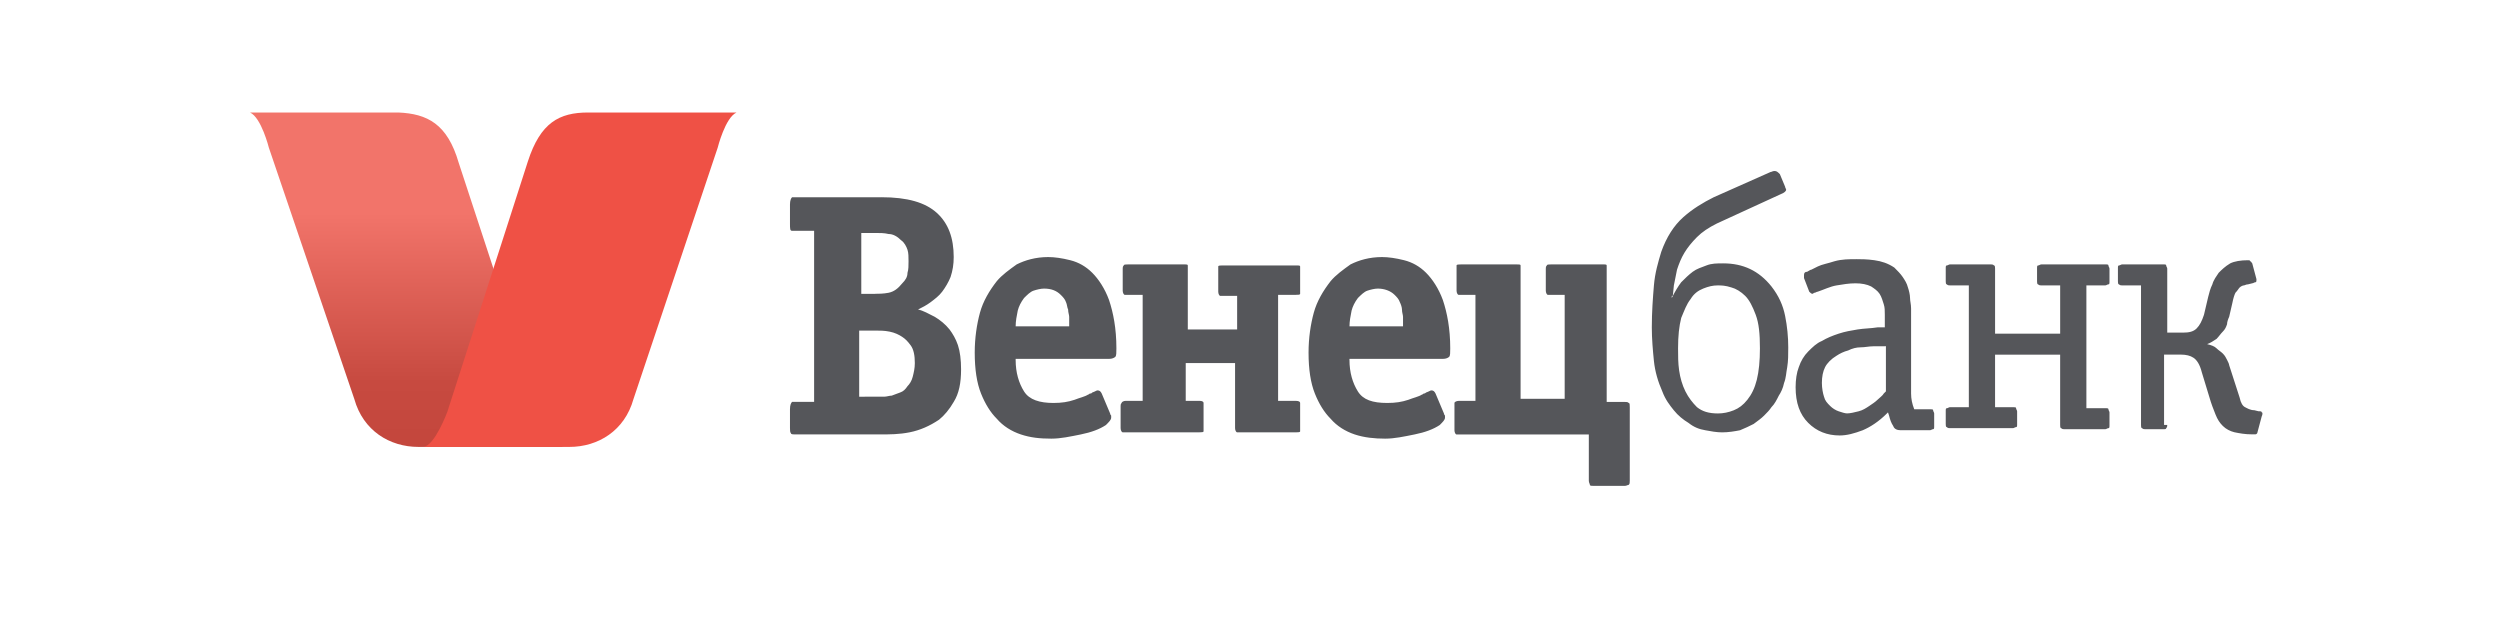
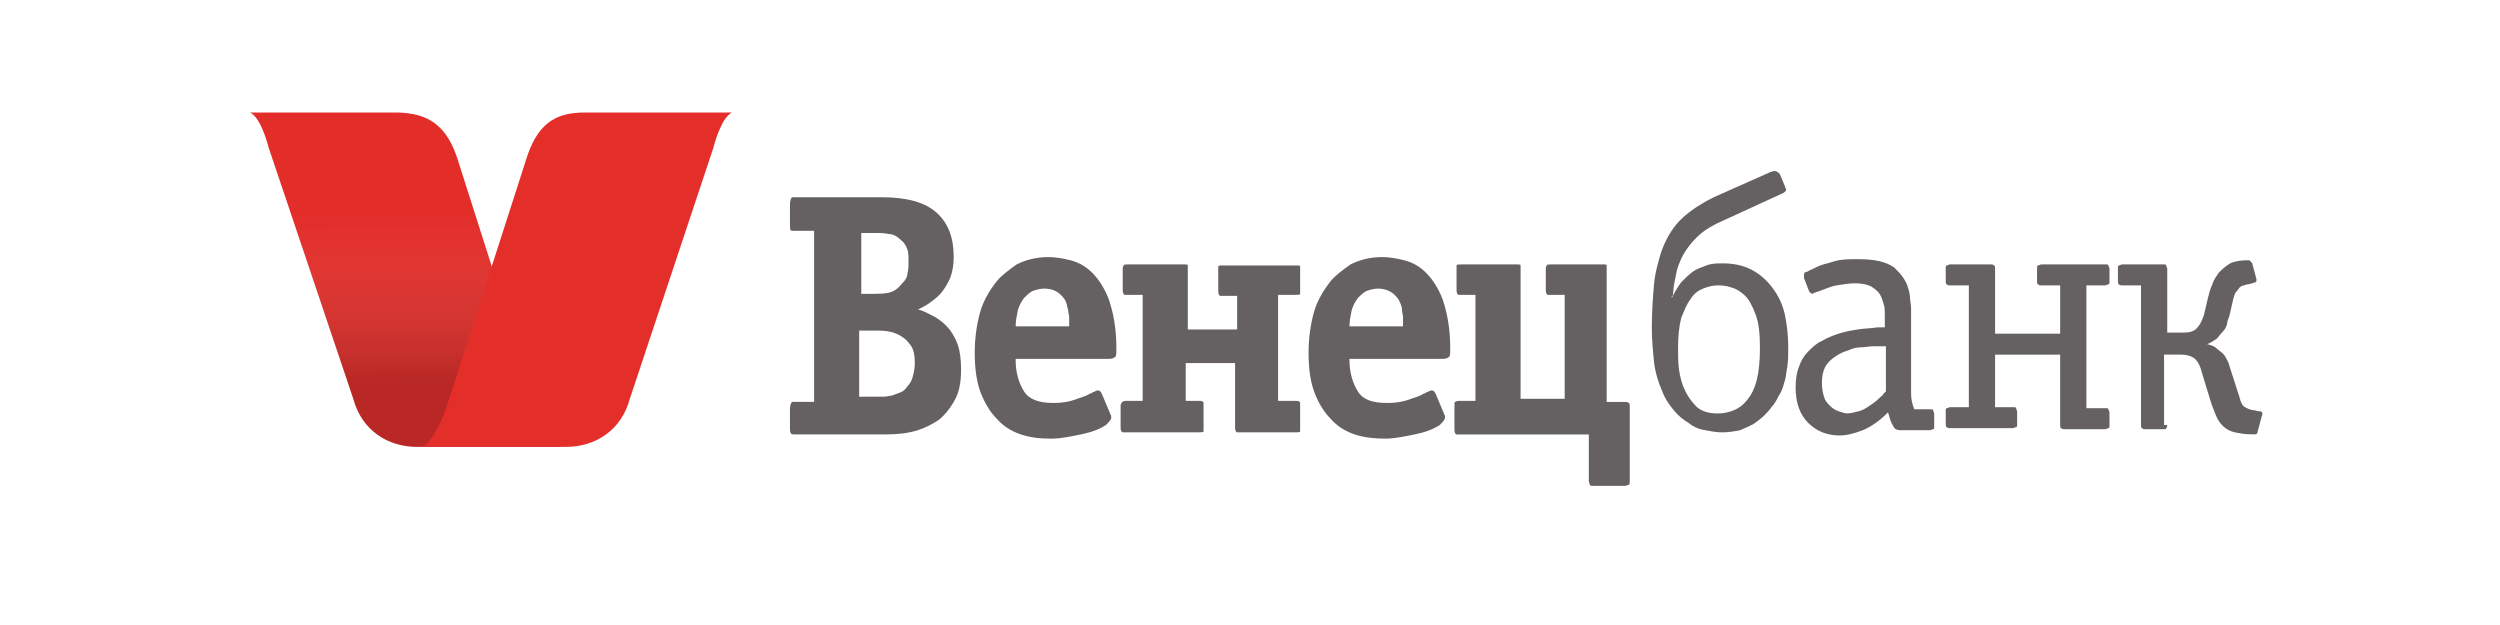
<svg xmlns="http://www.w3.org/2000/svg" viewBox="0 0 200 50">
-   <path fill="#55565A" d="M70.502 15.778c2.099 0 3.527.419 4.451 1.259.923.84 1.344 2.016 1.344 3.527 0 .587-.084 1.091-.251 1.595-.168.419-.419.84-.672 1.176-.251.336-.587.587-.923.84-.336.251-.672.419-1.008.587.419.083.84.336 1.344.587.419.252.84.587 1.176 1.008.251.336.504.755.672 1.259.168.504.251 1.176.251 1.931 0 1.091-.168 1.931-.587 2.603-.336.587-.755 1.091-1.176 1.427-.755.504-1.512.84-2.352 1.008-.84.168-1.595.168-2.352.168h-6.719c-.252 0-.419 0-.419-.084-.083-.084-.083-.252-.083-.419v-1.512c0-.336.083-.504.168-.587h1.763V18.465h-1.763c-.168 0-.168-.168-.168-.587v-1.512c0-.336.083-.504.168-.587H70.502v-.001Zm-.504 7.726c.252 0 .672 0 1.091-.083.419-.084.755-.336 1.091-.755.251-.251.419-.504.419-.84.084-.252.084-.587.084-.923s0-.672-.084-.923c-.084-.252-.252-.587-.504-.755-.336-.336-.672-.504-1.008-.504-.336-.083-.672-.083-1.008-.083h-1.176v4.871h1.093v-.003Zm.168 8.23h.587c.168 0 .419-.084.587-.084.251-.083.419-.168.672-.251.252-.084.419-.251.587-.504.168-.168.336-.419.419-.755.084-.336.168-.672.168-1.091 0-.587-.084-1.091-.336-1.427-.251-.336-.419-.504-.672-.672-.252-.168-.587-.336-1.008-.419-.419-.084-.755-.084-1.091-.084h-1.344v5.29c.002-.003 1.429-.003 1.429-.003Zm11.086-2.939c0 1.008.251 1.848.672 2.519.42.672 1.259.923 2.352.923.672 0 1.176-.084 1.68-.251.419-.168.84-.252 1.091-.419.084 0 .084-.084.168-.084.084 0 .083 0 .168-.084.252-.084.336-.168.419-.168.168 0 .252.084.336.252l.672 1.595s0 .084.084.168v.168c0 .168-.168.336-.419.587-.504.336-1.176.587-2.016.755-.84.168-1.595.336-2.352.336-.923 0-1.68-.084-2.435-.336-.755-.252-1.427-.672-1.931-1.259-.504-.504-.923-1.176-1.259-2.016-.336-.84-.504-1.931-.504-3.275 0-1.176.168-2.267.419-3.191.251-.923.755-1.763 1.344-2.519.419-.504 1.008-.923 1.595-1.344.672-.336 1.512-.587 2.519-.587.504 0 1.091.083 1.763.251.672.168 1.259.504 1.763 1.008.504.504 1.008 1.259 1.344 2.183.336 1.008.587 2.267.587 3.863 0 .336 0 .587-.084.672-.084.084-.251.168-.504.168H81.252v.083Zm4.283-2.604v-.839c0-.168-.085-.336-.085-.587-.084-.168-.084-.419-.168-.587-.083-.251-.251-.419-.419-.587-.336-.336-.755-.504-1.344-.504-.251 0-.587.084-.84.168-.252.084-.504.336-.755.587-.252.336-.419.672-.504 1.008-.084.419-.168.84-.168 1.259h4.283v.083Zm6.047-2.603H89.985c-.084 0-.168-.168-.168-.336v-1.763c0-.084 0-.168.084-.252 0-.084.168-.084.336-.084h4.451c.251 0 .336 0 .336.084v5.122h3.947v-2.687h-1.343c-.084 0-.168-.168-.168-.336v-2.016c0-.084.168-.084.336-.084h5.879c.251 0 .336 0 .336.084v2.183c0 .084-.168.084-.336.084h-1.427v8.482h1.427c.251 0 .336.084.336.168V34.503c0 .084-.168.084-.336.084h-4.702c-.084 0-.168-.168-.168-.336V29.044h-3.947v3.023h1.091c.252 0 .336.084.336.168v2.266c0 .084-.168.084-.336.084H89.817c-.084 0-.168-.168-.168-.336v-1.763c0-.083 0-.168.084-.251 0-.084.168-.168.336-.168h1.344v-8.482h.169v.004Zm16.376 5.207c0 1.008.252 1.848.672 2.519.42.672 1.176.923 2.352.923.672 0 1.176-.084 1.679-.251.42-.168.84-.252 1.092-.419.083 0 .083-.084.168-.084 0 0 .083 0 .168-.084.252-.084.336-.168.419-.168.168 0 .251.084.336.252l.672 1.595s0 .084.083.168v.168c0 .168-.168.336-.419.587-.504.336-1.176.587-2.016.755-.839.168-1.595.336-2.351.336-.84 0-1.68-.084-2.435-.336-.756-.253-1.427-.672-1.931-1.259-.504-.504-.924-1.176-1.259-2.016-.336-.84-.504-1.931-.504-3.275 0-1.176.168-2.267.419-3.191.252-.923.755-1.763 1.344-2.519.419-.504 1.008-.923 1.595-1.344.672-.336 1.512-.587 2.519-.587.504 0 1.092.083 1.764.251.671.168 1.259.504 1.763 1.008s1.007 1.259 1.343 2.183c.336 1.008.588 2.267.588 3.863 0 .336 0 .587-.084.672-.083.084-.251.168-.504.168h-7.474v.083h.001Zm4.284-2.604v-.839c0-.168-.084-.336-.084-.587 0-.168-.084-.419-.168-.587-.084-.251-.252-.419-.42-.587-.336-.336-.84-.504-1.344-.504-.251 0-.587.084-.839.168-.252.084-.504.336-.756.587-.251.336-.419.672-.504 1.008-.083.419-.168.84-.168 1.259h4.283v.083Zm6.047-2.603H116.693c-.084 0-.168-.168-.168-.336V21.238c0-.084.168-.084.336-.084h4.45c.252 0 .336 0 .336.084v10.664h3.527v-8.314h-1.342c-.084 0-.168-.168-.168-.336v-1.763c0-.084 0-.168.084-.252 0-.084.168-.084.336-.084h4.115c.251 0 .336 0 .336.084v10.917h1.427c.168 0 .251 0 .336.084.084 0 .084.168.084.336v5.879c0 .168 0 .252-.084.336-.085 0-.168.083-.336.083h-2.435c-.168 0-.336 0-.336-.083 0-.084-.085-.168-.085-.336v-3.695h-10.581c-.084 0-.168-.168-.168-.336v-2.183c0-.084.168-.168.336-.168h1.343v-8.482h.252v-.001Zm15.452.252c.251-.504.503-.923.755-1.259.336-.336.587-.587.923-.84.336-.251.672-.336 1.091-.504.42-.168.84-.168 1.344-.168 1.595 0 2.856.587 3.863 1.848.588.755.924 1.512 1.092 2.352.168.84.251 1.68.251 2.519 0 .587 0 1.091-.084 1.595-.085.419-.085.84-.252 1.259-.084.419-.252.755-.419 1.008-.168.336-.336.672-.588.923-.168.252-.336.419-.587.672-.252.251-.504.419-.84.672-.336.168-.672.336-1.091.504-.42.083-.923.168-1.427.168-.42 0-.924-.084-1.344-.168-.504-.084-.923-.252-1.344-.587-.419-.252-.84-.587-1.175-1.008-.336-.419-.672-.84-.924-1.512-.336-.755-.587-1.595-.672-2.435-.084-.84-.168-1.763-.168-2.687 0-1.259.085-2.352.168-3.359.085-1.008.336-1.848.588-2.688.419-1.176 1.008-2.099 1.763-2.771.755-.672 1.595-1.176 2.435-1.595l4.535-2.015c.084 0 .168-.084.336-.084s.251.084.419.251l.42 1.008c0 .084.084.168.084.252 0 .083-.168.251-.419.336l-5.123 2.352c-.672.336-1.175.672-1.595 1.091-.419.419-.755.84-1.008 1.259-.252.419-.419.84-.587 1.344-.085.419-.168.84-.251 1.259l-.085.84h-.083v.169h-.001Zm3.695-1.008c-.42 0-.756.084-1.176.251-.419.168-.755.419-1.008.84-.336.419-.504.923-.755 1.512-.168.672-.252 1.427-.252 2.435 0 .587 0 1.176.085 1.763.084.587.251 1.176.504 1.68.251.504.587.923.923 1.259.42.336.923.504 1.68.504.419 0 .84-.084 1.259-.251.419-.168.755-.419 1.091-.84.336-.419.588-.923.756-1.595.168-.672.251-1.512.251-2.519 0-1.176-.084-2.016-.336-2.687-.252-.672-.504-1.176-.84-1.512-.336-.336-.755-.587-1.091-.672-.503-.167-.839-.167-1.091-.167Zm7.979-1.512c.336-.168.839-.252 1.343-.419.588-.168 1.176-.168 1.763-.168.336 0 .84 0 1.428.084.587.084 1.091.251 1.595.587.252.251.504.504.672.755.168.252.336.504.419.84.085.252.168.587.168.84 0 .251.084.504.084.84v6.802c0 .42.084.84.252 1.259h1.259c.168 0 .253 0 .253.084s.083.168.083.251v1.008c0 .168 0 .252-.083.252-.085 0-.168.083-.253.083h-2.351c-.253 0-.504-.083-.588-.336-.168-.251-.252-.504-.336-.84l-.084-.252-.084.084c-.671.672-1.343 1.091-1.931 1.344-.672.252-1.259.419-1.847.419-1.008 0-1.848-.336-2.52-1.008-.672-.672-1.008-1.595-1.008-2.855 0-.587.085-1.176.252-1.595.168-.504.419-.923.755-1.259.336-.336.672-.672 1.092-.84.419-.251.839-.419 1.343-.587.504-.168 1.008-.252 1.512-.336.504-.084 1.091-.084 1.595-.168h.587v-1.005c0-.336 0-.587-.083-.84-.084-.252-.168-.587-.336-.84-.168-.251-.419-.419-.672-.587-.336-.168-.755-.252-1.259-.252-.504 0-1.008.084-1.512.168-.504.084-1.008.336-1.511.504-.085 0-.168.084-.252.084-.083 0-.084.083-.168.083s-.168-.083-.252-.168l-.42-1.091v-.251c0-.168.085-.252.252-.252.168-.084.251-.168.336-.168l.507-.253Zm5.374 6.383H149.865c-.336 0-.672.083-1.008.083-.336 0-.671.084-1.007.252-.336.084-.672.251-.924.419-.419.251-.755.587-.923.923-.168.336-.252.755-.252 1.259 0 .419.084.84.168 1.091.084.336.251.504.503.755.168.168.42.336.672.419.252.083.504.168.672.168.252 0 .587-.084.923-.168.336-.084.588-.252.84-.419.253-.168.504-.336.672-.504.168-.168.42-.336.504-.504l.168-.168v-3.611h-.085v.003Zm8.734 4.871h1.511c.168 0 .253 0 .253.084s.083.168.083.252v1.008c0 .168 0 .251-.083.251-.085 0-.168.084-.253.084h-5.039c-.083 0-.168 0-.251-.084-.085 0-.085-.168-.085-.251v-1.008c0-.168 0-.252.085-.252.083 0 .168-.084.251-.084h1.512v-9.742h-1.512c-.083 0-.168 0-.251-.084-.085 0-.085-.168-.085-.252v-1.008c0-.168 0-.252.085-.252.083 0 .168-.084.251-.084h3.275c.084 0 .168 0 .252.084.084 0 .084.168.084.252v5.207h5.207v-3.863H163.3c-.083 0-.168 0-.252-.084-.084 0-.084-.168-.084-.251v-1.008c0-.168 0-.252.084-.252s.168-.084.252-.084h5.123c.168 0 .252 0 .252.084s.084.168.084.252v1.008c0 .168 0 .251-.084.251s-.168.084-.252.084h-1.512v9.825h1.512c.168 0 .252 0 .252.084s.084.168.084.252v1.008c0 .168 0 .252-.084.252s-.168.084-.252.084h-3.275c-.084 0-.168 0-.252-.084-.084 0-.084-.168-.084-.252v-5.626h-5.207v4.199h-.083Zm13.857 1.427c0 .084 0 .168-.084.252 0 .084-.084.084-.252.084h-1.427c-.083 0-.168 0-.251-.084-.085 0-.085-.168-.085-.252V22.832h-1.511c-.084 0-.168 0-.252-.084-.084 0-.084-.168-.084-.252v-1.008c0-.168 0-.252.084-.252s.168-.084.252-.084h3.274c.168 0 .252 0 .252.084s.084.168.084.252v5.122h1.26c.503 0 .839-.084 1.091-.336.252-.252.419-.587.587-1.091l.336-1.427c.085-.336.168-.672.336-1.008.084-.336.336-.672.504-.923.251-.251.504-.504.923-.755.336-.168.84-.252 1.427-.252.084 0 .168 0 .168.084.085 0 .085.084.168.168l.336 1.259c0 .168 0 .251-.084.251s-.168.084-.253.084l-.336.084c-.168 0-.251.084-.336.084-.084 0-.252.084-.335.168-.085.084-.168.252-.336.419-.084.168-.168.419-.252.84l-.252 1.091c-.084.168-.168.419-.168.587-.084.252-.168.419-.336.587-.168.168-.336.419-.504.587-.253.168-.504.336-.755.419.336.084.587.168.755.336.168.168.336.252.504.419.168.168.251.336.336.504.084.168.168.336.168.419l.84 2.603c.083.419.251.672.419.755.168.084.419.252.755.252l.336.083c.168 0 .252 0 .252.084.084 0 .084.168 0 .336l-.336 1.259c0 .084-.084.168-.168.168h-.253c-.587 0-1.007-.083-1.427-.168-.336-.084-.672-.252-.923-.504-.253-.252-.42-.504-.588-.923-.168-.419-.335-.84-.503-1.427l-.588-1.931c-.168-.672-.419-1.008-.672-1.176-.252-.168-.587-.251-1.007-.251h-1.344v5.626h.255v.005Z" />
-   <path fill="url(#a)" d="M43.233 32.938s1.006 2.716 1.911 2.816H33.477c-2.313 0-4.425-1.308-5.129-3.822l-6.839-20.116S20.905 9.402 20 9h11.868c2.313.101 3.922.905 4.828 4.023l6.538 19.914Z" />
-   <path fill="#EF5145" d="M35.791 32.938s-1.006 2.716-1.911 2.816h11.667c2.313 0 4.425-1.308 5.129-3.822l6.739-20.116S58.018 9.402 58.923 9H47.055c-2.313 0-3.822.805-4.828 3.922l-6.437 20.015Z" />
-   <linearGradient id="a" x1="32.572" y1="6.616" x2="32.572" y2="38.119" gradientUnits="userSpaceOnUse">
-     <stop stop-color="#F2746A" />
-     <stop offset=".33" stop-color="#F2746A" />
-     <stop offset=".76" stop-color="#C74A40" />
-     <stop offset="1" stop-color="#C2453B" />
+   <path fill="#656163" d="M70.502 15.778c2.099 0 3.527.419 4.451 1.259.923.84 1.344 2.016 1.344 3.527 0 .587-.084 1.091-.251 1.595-.168.419-.419.84-.672 1.176-.251.336-.587.587-.923.84-.336.251-.672.419-1.008.587.419.083.84.336 1.344.587.419.252.84.587 1.176 1.008.251.336.504.755.672 1.259.168.504.251 1.176.251 1.931 0 1.091-.168 1.931-.587 2.603-.336.587-.755 1.091-1.176 1.427-.755.504-1.512.84-2.352 1.008-.84.168-1.595.168-2.352.168h-6.719c-.252 0-.419 0-.419-.084-.083-.084-.083-.252-.083-.419v-1.512c0-.336.083-.504.168-.587h1.763V18.465h-1.763c-.168 0-.168-.168-.168-.587v-1.512c0-.336.083-.504.168-.587H70.502v-.001Zm-.504 7.726c.252 0 .672 0 1.091-.083.419-.084.755-.336 1.091-.755.251-.251.419-.504.419-.84.084-.252.084-.587.084-.923s0-.672-.084-.923c-.084-.252-.252-.587-.504-.755-.336-.336-.672-.504-1.008-.504-.336-.083-.672-.083-1.008-.083h-1.176v4.871h1.093v-.003Zm.168 8.23h.587c.168 0 .419-.084.587-.084.251-.083.419-.168.672-.251.252-.084.419-.251.587-.504.168-.168.336-.419.419-.755.084-.336.168-.672.168-1.091 0-.587-.084-1.091-.336-1.427-.251-.336-.419-.504-.672-.672-.252-.168-.587-.336-1.008-.419-.419-.084-.755-.084-1.091-.084h-1.344v5.29c.002-.003 1.429-.003 1.429-.003Zm11.086-2.939c0 1.008.251 1.848.672 2.519.42.672 1.259.923 2.352.923.672 0 1.176-.084 1.68-.251.419-.168.84-.252 1.091-.419.084 0 .084-.084.168-.084.084 0 .083 0 .168-.084.252-.084.336-.168.419-.168.168 0 .252.084.336.252l.672 1.595s0 .084.084.168v.168c0 .168-.168.336-.419.587-.504.336-1.176.587-2.016.755-.84.168-1.595.336-2.352.336-.923 0-1.68-.084-2.435-.336-.755-.252-1.427-.672-1.931-1.259-.504-.504-.923-1.176-1.259-2.016-.336-.84-.504-1.931-.504-3.275 0-1.176.168-2.267.419-3.191.251-.923.755-1.763 1.344-2.519.419-.504 1.008-.923 1.595-1.344.672-.336 1.512-.587 2.519-.587.504 0 1.091.083 1.763.251.672.168 1.259.504 1.763 1.008.504.504 1.008 1.259 1.344 2.183.336 1.008.587 2.267.587 3.863 0 .336 0 .587-.084.672-.084.084-.251.168-.504.168H81.252v.083Zm4.283-2.604v-.839c0-.168-.085-.336-.085-.587-.084-.168-.084-.419-.168-.587-.083-.251-.251-.419-.419-.587-.336-.336-.755-.504-1.344-.504-.251 0-.587.084-.84.168-.252.084-.504.336-.755.587-.252.336-.419.672-.504 1.008-.084.419-.168.84-.168 1.259h4.283v.083Zm6.047-2.603H89.985c-.084 0-.168-.168-.168-.336v-1.763c0-.084 0-.168.084-.252 0-.084.168-.084.336-.084h4.451c.251 0 .336 0 .336.084v5.122h3.947v-2.687h-1.343c-.084 0-.168-.168-.168-.336v-2.016c0-.084.168-.084.336-.084h5.879c.251 0 .336 0 .336.084v2.183c0 .084-.168.084-.336.084h-1.427v8.482h1.427c.251 0 .336.084.336.168V34.503c0 .084-.168.084-.336.084h-4.702c-.084 0-.168-.168-.168-.336V29.044h-3.947v3.023h1.091c.252 0 .336.084.336.168v2.266c0 .084-.168.084-.336.084H89.817c-.084 0-.168-.168-.168-.336v-1.763c0-.083 0-.168.084-.251 0-.084.168-.168.336-.168h1.344v-8.482h.169v.004Zm16.376 5.207c0 1.008.252 1.848.672 2.519.42.672 1.176.923 2.352.923.672 0 1.176-.084 1.679-.251.42-.168.84-.252 1.092-.419.083 0 .083-.084.168-.084 0 0 .083 0 .168-.084.252-.084.336-.168.419-.168.168 0 .251.084.336.252l.672 1.595s0 .084.083.168v.168c0 .168-.168.336-.419.587-.504.336-1.176.587-2.016.755-.839.168-1.595.336-2.351.336-.84 0-1.68-.084-2.435-.336-.756-.253-1.427-.672-1.931-1.259-.504-.504-.924-1.176-1.259-2.016-.336-.84-.504-1.931-.504-3.275 0-1.176.168-2.267.419-3.191.252-.923.755-1.763 1.344-2.519.419-.504 1.008-.923 1.595-1.344.672-.336 1.512-.587 2.519-.587.504 0 1.092.083 1.764.251.671.168 1.259.504 1.763 1.008s1.007 1.259 1.343 2.183c.336 1.008.588 2.267.588 3.863 0 .336 0 .587-.084.672-.083.084-.251.168-.504.168h-7.474v.083h.001Zm4.284-2.604v-.839c0-.168-.084-.336-.084-.587 0-.168-.084-.419-.168-.587-.084-.251-.252-.419-.42-.587-.336-.336-.84-.504-1.344-.504-.251 0-.587.084-.839.168-.252.084-.504.336-.756.587-.251.336-.419.672-.504 1.008-.083.419-.168.84-.168 1.259h4.283v.083Zm6.047-2.603H116.693c-.084 0-.168-.168-.168-.336V21.238c0-.084.168-.084.336-.084h4.45c.252 0 .336 0 .336.084v10.664h3.527v-8.314h-1.342c-.084 0-.168-.168-.168-.336v-1.763c0-.084 0-.168.084-.252 0-.084.168-.084.336-.084h4.115c.251 0 .336 0 .336.084v10.917h1.427c.168 0 .251 0 .336.084.084 0 .084.168.084.336v5.879c0 .168 0 .252-.084.336-.085 0-.168.083-.336.083h-2.435c-.168 0-.336 0-.336-.083 0-.084-.085-.168-.085-.336v-3.695h-10.581c-.084 0-.168-.168-.168-.336v-2.183c0-.084.168-.168.336-.168h1.343v-8.482h.252v-.001Zm15.452.252c.251-.504.503-.923.755-1.259.336-.336.587-.587.923-.84.336-.251.672-.336 1.091-.504.42-.168.84-.168 1.344-.168 1.595 0 2.856.587 3.863 1.848.588.755.924 1.512 1.092 2.352.168.84.251 1.68.251 2.519 0 .587 0 1.091-.084 1.595-.085.419-.085.84-.252 1.259-.084.419-.252.755-.419 1.008-.168.336-.336.672-.588.923-.168.252-.336.419-.587.672-.252.251-.504.419-.84.672-.336.168-.672.336-1.091.504-.42.083-.923.168-1.427.168-.42 0-.924-.084-1.344-.168-.504-.084-.923-.252-1.344-.587-.419-.252-.84-.587-1.175-1.008-.336-.419-.672-.84-.924-1.512-.336-.755-.587-1.595-.672-2.435-.084-.84-.168-1.763-.168-2.687 0-1.259.085-2.352.168-3.359.085-1.008.336-1.848.588-2.688.419-1.176 1.008-2.099 1.763-2.771.755-.672 1.595-1.176 2.435-1.595l4.535-2.015c.084 0 .168-.084.336-.084s.251.084.419.251l.42 1.008c0 .084.084.168.084.252 0 .083-.168.251-.419.336l-5.123 2.352c-.672.336-1.175.672-1.595 1.091-.419.419-.755.84-1.008 1.259-.252.419-.419.84-.587 1.344-.085.419-.168.84-.251 1.259l-.085.84h-.083v.169h-.001Zm3.695-1.008c-.42 0-.756.084-1.176.251-.419.168-.755.419-1.008.84-.336.419-.504.923-.755 1.512-.168.672-.252 1.427-.252 2.435 0 .587 0 1.176.085 1.763.084.587.251 1.176.504 1.68.251.504.587.923.923 1.259.42.336.923.504 1.68.504.419 0 .84-.084 1.259-.251.419-.168.755-.419 1.091-.84.336-.419.588-.923.756-1.595.168-.672.251-1.512.251-2.519 0-1.176-.084-2.016-.336-2.687-.252-.672-.504-1.176-.84-1.512-.336-.336-.755-.587-1.091-.672-.503-.167-.839-.167-1.091-.167Zm7.979-1.512c.336-.168.839-.252 1.343-.419.588-.168 1.176-.168 1.763-.168.336 0 .84 0 1.428.084.587.084 1.091.251 1.595.587.252.251.504.504.672.755.168.252.336.504.419.84.085.252.168.587.168.84 0 .251.084.504.084.84v6.802c0 .42.084.84.252 1.259h1.259c.168 0 .253 0 .253.084s.083.168.083.251v1.008c0 .168 0 .252-.083.252-.085 0-.168.083-.253.083h-2.351c-.253 0-.504-.083-.588-.336-.168-.251-.252-.504-.336-.84l-.084-.252-.084.084c-.671.672-1.343 1.091-1.931 1.344-.672.252-1.259.419-1.847.419-1.008 0-1.848-.336-2.52-1.008-.672-.672-1.008-1.595-1.008-2.855 0-.587.085-1.176.252-1.595.168-.504.419-.923.755-1.259.336-.336.672-.672 1.092-.84.419-.251.839-.419 1.343-.587.504-.168 1.008-.252 1.512-.336.504-.084 1.091-.084 1.595-.168h.587v-1.005c0-.336 0-.587-.083-.84-.084-.252-.168-.587-.336-.84-.168-.251-.419-.419-.672-.587-.336-.168-.755-.252-1.259-.252-.504 0-1.008.084-1.512.168-.504.084-1.008.336-1.511.504-.085 0-.168.084-.252.084-.083 0-.084.083-.168.083s-.168-.083-.252-.168l-.42-1.091v-.251c0-.168.085-.252.252-.252.168-.084.251-.168.336-.168l.507-.253Zm5.374 6.383H149.865c-.336 0-.672.083-1.008.083-.336 0-.671.084-1.007.252-.336.084-.672.251-.924.419-.419.251-.755.587-.923.923-.168.336-.252.755-.252 1.259 0 .419.084.84.168 1.091.084.336.251.504.503.755.168.168.42.336.672.419.252.083.504.168.672.168.252 0 .587-.084.923-.168.336-.084.588-.252.84-.419.253-.168.504-.336.672-.504.168-.168.42-.336.504-.504l.168-.168v-3.611h-.085v.003Zm8.734 4.871h1.511c.168 0 .253 0 .253.084s.083.168.083.252v1.008c0 .168 0 .251-.083.251-.085 0-.168.084-.253.084h-5.039c-.083 0-.168 0-.251-.084-.085 0-.085-.168-.085-.251v-1.008c0-.168 0-.252.085-.252.083 0 .168-.084.251-.084h1.512v-9.742h-1.512c-.083 0-.168 0-.251-.084-.085 0-.085-.168-.085-.252v-1.008c0-.168 0-.252.085-.252.083 0 .168-.084.251-.084h3.275c.084 0 .168 0 .252.084.084 0 .084.168.084.252v5.207h5.207v-3.863H163.3c-.083 0-.168 0-.252-.084-.084 0-.084-.168-.084-.251v-1.008c0-.168 0-.252.084-.252s.168-.084.252-.084h5.123c.168 0 .252 0 .252.084s.084.168.084.252v1.008c0 .168 0 .251-.084.251s-.168.084-.252.084h-1.512v9.825h1.512c.168 0 .252 0 .252.084s.084.168.084.252v1.008c0 .168 0 .252-.084.252s-.168.084-.252.084h-3.275c-.084 0-.168 0-.252-.084-.084 0-.084-.168-.084-.252v-5.626h-5.207v4.199h-.083Zm13.857 1.427c0 .084 0 .168-.084.252 0 .084-.084.084-.252.084h-1.427c-.083 0-.168 0-.251-.084-.085 0-.085-.168-.085-.252V22.832h-1.511c-.084 0-.168 0-.252-.084-.084 0-.084-.168-.084-.252v-1.008c0-.168 0-.252.084-.252s.168-.084.252-.084h3.274c.168 0 .252 0 .252.084s.084.168.084.252v5.122h1.26c.503 0 .839-.084 1.091-.336.252-.252.419-.587.587-1.091l.336-1.427c.085-.336.168-.672.336-1.008.084-.336.336-.672.504-.923.251-.251.504-.504.923-.755.336-.168.84-.252 1.427-.252.084 0 .168 0 .168.084.085 0 .085.084.168.168l.336 1.259c0 .168 0 .251-.084.251s-.168.084-.253.084l-.336.084c-.168 0-.251.084-.336.084-.084 0-.252.084-.335.168-.085.084-.168.252-.336.419-.084.168-.168.419-.252.84l-.252 1.091c-.084.168-.168.419-.168.587-.084.252-.168.419-.336.587-.168.168-.336.419-.504.587-.253.168-.504.336-.755.419.336.084.587.168.755.336.168.168.336.252.504.419.168.168.251.336.336.504.084.168.168.336.168.419l.84 2.603c.083.419.251.672.419.755.168.084.419.252.755.252l.336.083c.168 0 .252 0 .252.084.084 0 .084.168 0 .336l-.336 1.259c0 .084-.084.168-.168.168h-.253c-.587 0-1.007-.083-1.427-.168-.336-.084-.672-.252-.923-.504-.253-.252-.42-.504-.588-.923-.168-.419-.335-.84-.503-1.427l-.588-1.931c-.168-.672-.419-1.008-.672-1.176-.252-.168-.587-.251-1.007-.251h-1.344v5.626h.255v.005Z" />
+   <path fill="#E32D29" d="M43.039 32.908s1.002 2.675 1.92 2.842h-11.603c-2.337 0-4.424-1.337-5.092-3.845l-6.761-20.062S20.918 9.418 20 9h11.854c2.337.084 3.923.919 4.842 4.013l6.343 19.895Z" />
+   <path opacity=".2" fill="url(#a)" d="M43.039 32.908s1.002 2.675 1.92 2.842h-11.603c-2.337 0-4.424-1.337-5.092-3.845l-6.761-20.062S20.918 9.418 20 9h11.854c2.337.084 3.923.919 4.842 4.013l6.343 19.895Z" />
+   <linearGradient id="a" x1="32.4" y1="6.7" x2="32.5" y2="38" gradientUnits="userSpaceOnUse">
+     <stop stop-color="#fff" stop-opacity="0" />
+     <stop offset=".33" stop-color="#fff" stop-opacity="0" />
+     <stop offset=".76" stop-color="#0E1513" />
+     <stop offset="1" stop-color="#0E1513" />
  </linearGradient>
+   <path fill="#E32E2A" d="M35.61 32.908s-1.002 2.675-1.92 2.842h11.603c2.337 0 4.424-1.337 5.092-3.845l6.678-20.062s.584-2.424 1.502-2.842H46.795c-2.337 0-3.84.836-4.758 3.929l-6.427 19.978Z" />
</svg>
